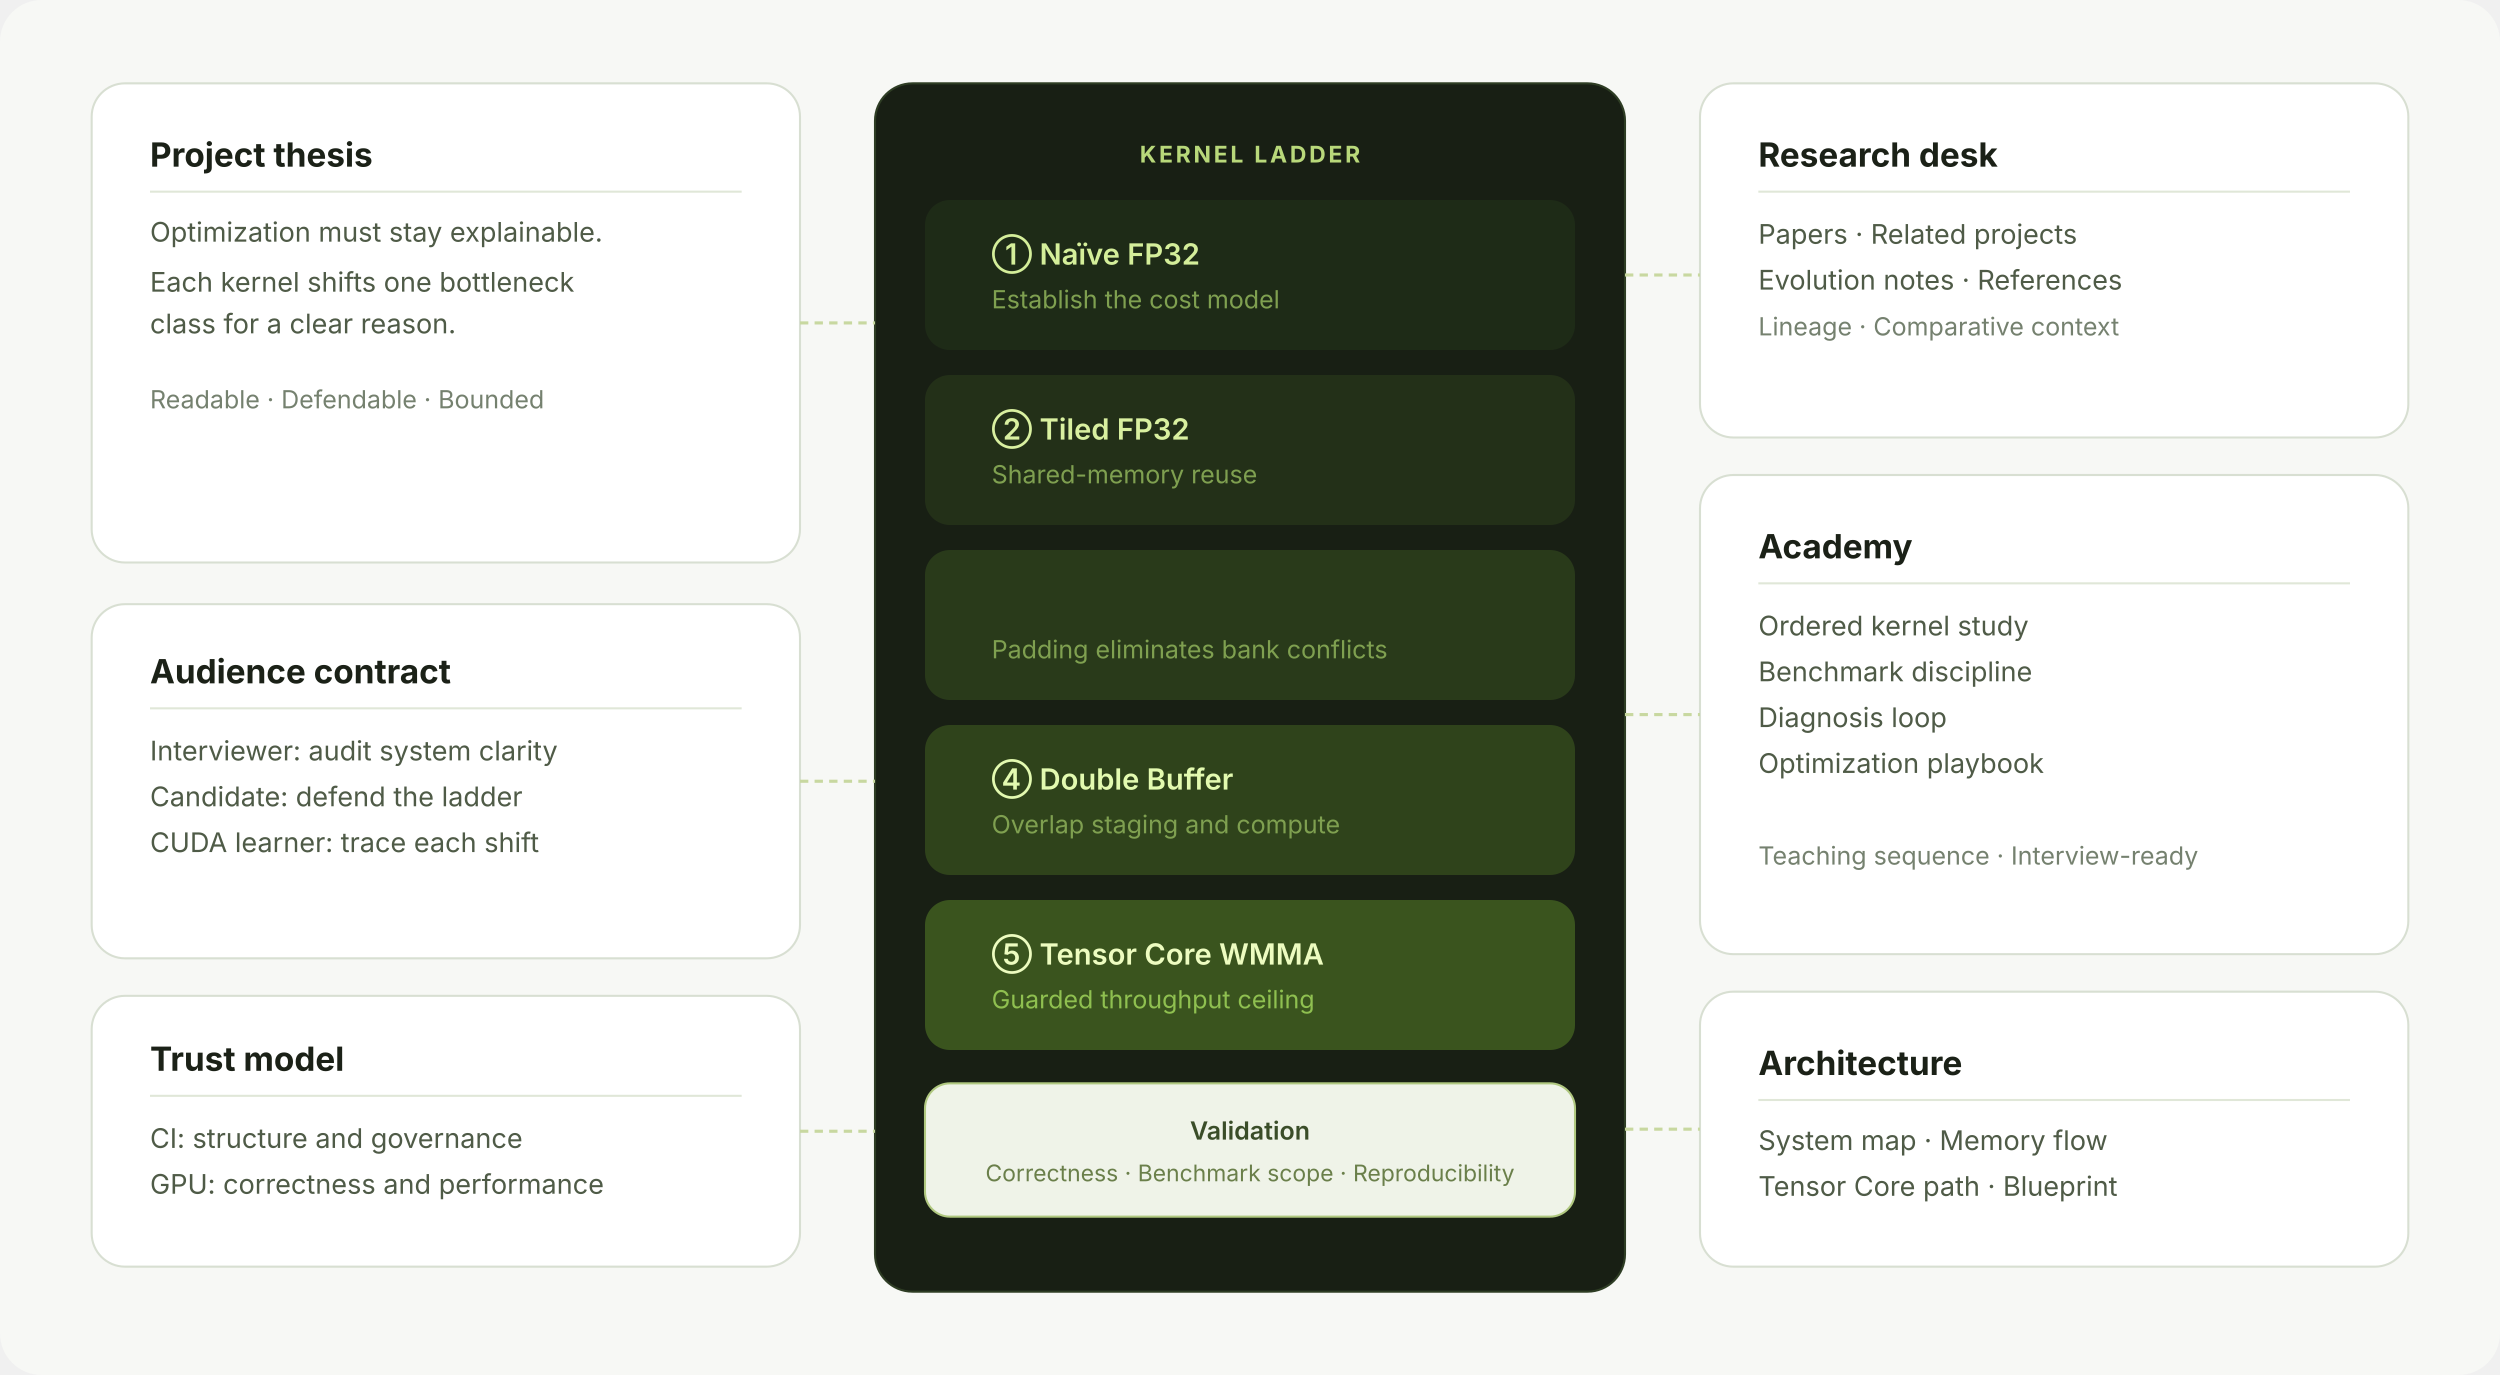
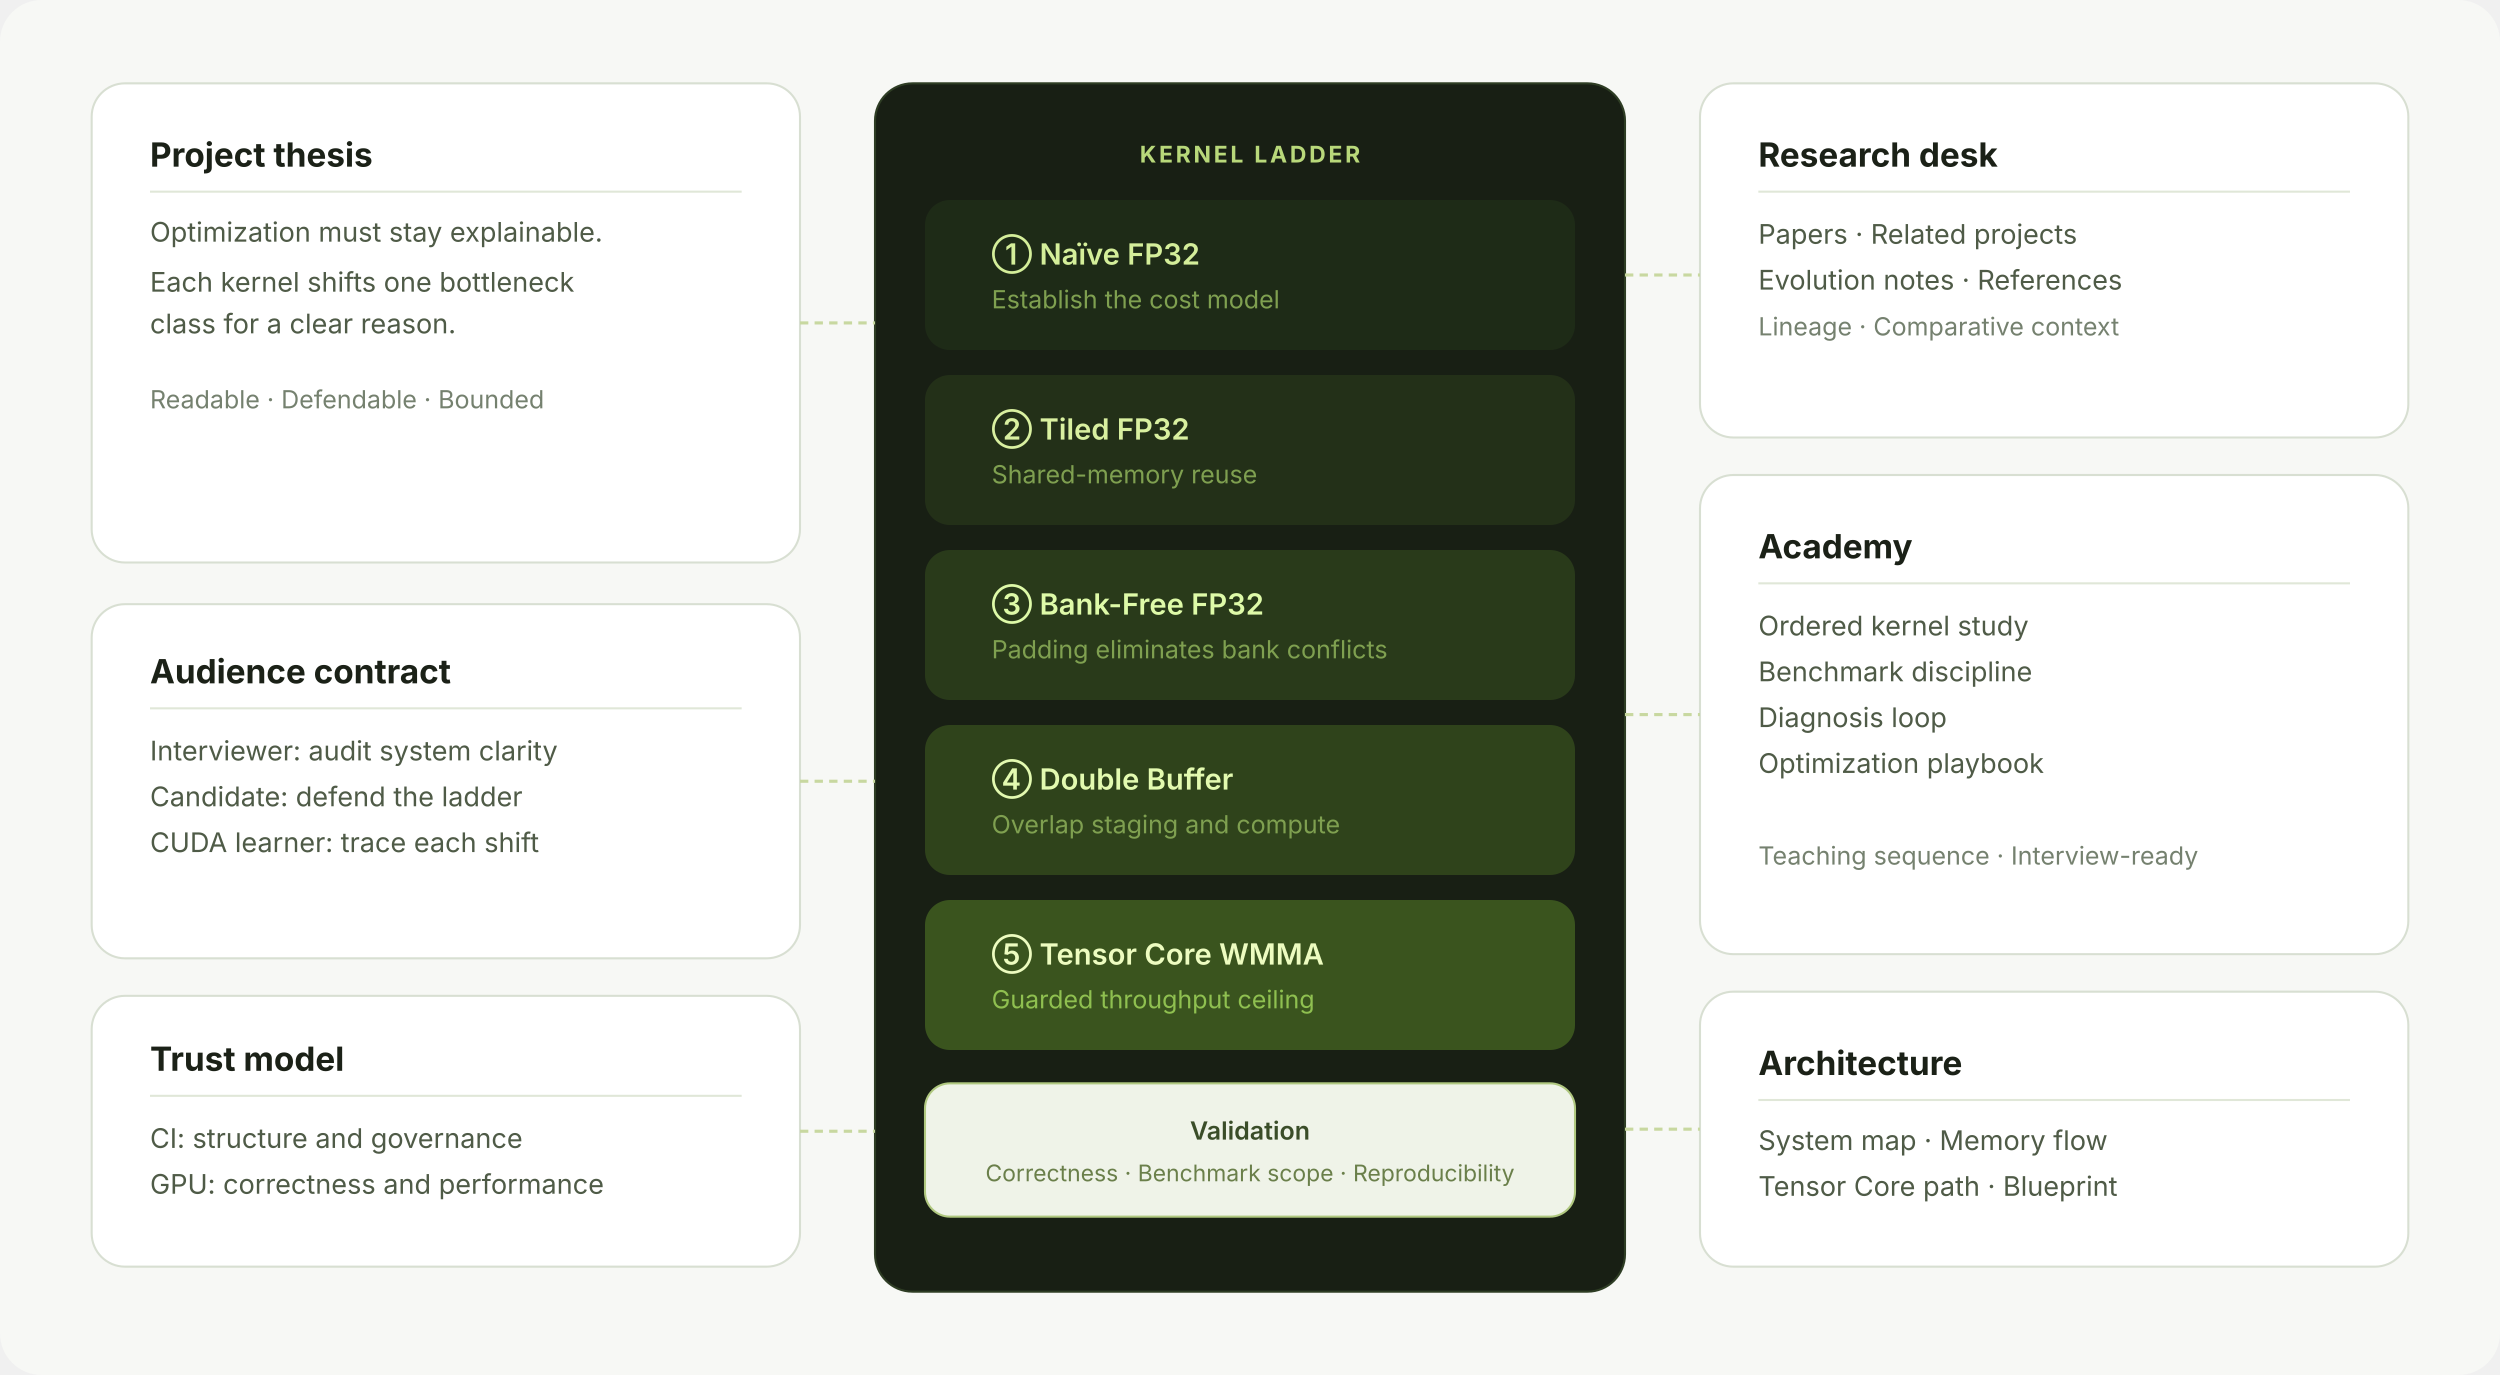
<svg xmlns="http://www.w3.org/2000/svg" viewBox="0 0 1200 660" fill="none">
  <rect width="1200" height="660" rx="20" fill="#F7F8F5" />
  <rect x="420" y="40" width="360" height="580" rx="18" fill="#181F14" stroke="#2E3D24" stroke-width="1" />
  <text x="600" y="78" fill="#B8D87A" font-size="11" font-family="Inter,ui-sans-serif,sans-serif" font-weight="700" letter-spacing="0.12em" text-anchor="middle">KERNEL LADDER</text>
  <rect x="444" y="96" width="312" height="72" rx="12" fill="#1E2B17" />
  <text x="476" y="127" fill="#D4EE9A" font-size="14" font-family="Inter,ui-sans-serif,sans-serif" font-weight="600">① Naïve FP32</text>
  <text x="476" y="148" fill="#7FA050" font-size="12" font-family="Inter,ui-sans-serif,sans-serif">Establish the cost model</text>
  <rect x="444" y="180" width="312" height="72" rx="12" fill="#233018" />
  <text x="476" y="211" fill="#D9F0A0" font-size="14" font-family="Inter,ui-sans-serif,sans-serif" font-weight="600">② Tiled FP32</text>
  <text x="476" y="232" fill="#7FA050" font-size="12" font-family="Inter,ui-sans-serif,sans-serif">Shared-memory reuse</text>
  <rect x="444" y="264" width="312" height="72" rx="12" fill="#293A1A" />
-   <text x="476" y="295" fill="#DEFA A8" font-size="14" font-family="Inter,ui-sans-serif,sans-serif" font-weight="600">③ Bank-Free FP32</text>
+   <text x="476" y="295" fill="#DEFAA8" font-size="14" font-family="Inter,ui-sans-serif,sans-serif" font-weight="600">③ Bank-Free FP32</text>
  <text x="476" y="316" fill="#7FA050" font-size="12" font-family="Inter,ui-sans-serif,sans-serif">Padding eliminates bank conflicts</text>
  <rect x="444" y="348" width="312" height="72" rx="12" fill="#2F431B" />
  <text x="476" y="379" fill="#E3FAB0" font-size="14" font-family="Inter,ui-sans-serif,sans-serif" font-weight="600">④ Double Buffer</text>
  <text x="476" y="400" fill="#7FA050" font-size="12" font-family="Inter,ui-sans-serif,sans-serif">Overlap staging and compute</text>
  <rect x="444" y="432" width="312" height="72" rx="12" fill="#3A541E" />
  <text x="476" y="463" fill="#EDFCC0" font-size="14" font-family="Inter,ui-sans-serif,sans-serif" font-weight="600">⑤ Tensor Core WMMA</text>
  <text x="476" y="484" fill="#8FC050" font-size="12" font-family="Inter,ui-sans-serif,sans-serif">Guarded throughput ceiling</text>
  <rect x="444" y="520" width="312" height="64" rx="12" fill="#EFF3E8" stroke="#B0C880" stroke-width="1" />
  <text x="600" y="547" fill="#3A4D28" font-size="12" font-family="Inter,ui-sans-serif,sans-serif" font-weight="600" text-anchor="middle">Validation</text>
  <text x="600" y="567" fill="#6A7F4A" font-size="11" font-family="Inter,ui-sans-serif,sans-serif" text-anchor="middle">Correctness · Benchmark scope · Reproducibility</text>
  <rect x="44" y="40" width="340" height="230" rx="16" fill="#FFFFFF" stroke="#D8DFD2" stroke-width="1" />
  <text x="72" y="80" fill="#1B2117" font-size="16" font-family="Inter,ui-sans-serif,sans-serif" font-weight="700">Project thesis</text>
  <line x1="72" y1="92" x2="356" y2="92" stroke="#E0E7D8" stroke-width="1" />
  <text x="72" y="116" fill="#4F5B47" font-size="13" font-family="Inter,ui-sans-serif,sans-serif">Optimization must stay explainable.</text>
  <text x="72" y="140" fill="#4F5B47" font-size="13" font-family="Inter,ui-sans-serif,sans-serif">Each kernel shifts one bottleneck</text>
  <text x="72" y="160" fill="#4F5B47" font-size="13" font-family="Inter,ui-sans-serif,sans-serif">class for a clear reason.</text>
  <text x="72" y="196" fill="#75816F" font-size="12" font-family="Inter,ui-sans-serif,sans-serif">Readable · Defendable · Bounded</text>
  <rect x="44" y="290" width="340" height="170" rx="16" fill="#FFFFFF" stroke="#D8DFD2" stroke-width="1" />
  <text x="72" y="328" fill="#1B2117" font-size="16" font-family="Inter,ui-sans-serif,sans-serif" font-weight="700">Audience contract</text>
  <line x1="72" y1="340" x2="356" y2="340" stroke="#E0E7D8" stroke-width="1" />
  <text x="72" y="365" fill="#4F5B47" font-size="13" font-family="Inter,ui-sans-serif,sans-serif">Interviewer: audit system clarity</text>
  <text x="72" y="387" fill="#4F5B47" font-size="13" font-family="Inter,ui-sans-serif,sans-serif">Candidate: defend the ladder</text>
  <text x="72" y="409" fill="#4F5B47" font-size="13" font-family="Inter,ui-sans-serif,sans-serif">CUDA learner: trace each shift</text>
  <rect x="44" y="478" width="340" height="130" rx="16" fill="#FFFFFF" stroke="#D8DFD2" stroke-width="1" />
  <text x="72" y="514" fill="#1B2117" font-size="16" font-family="Inter,ui-sans-serif,sans-serif" font-weight="700">Trust model</text>
  <line x1="72" y1="526" x2="356" y2="526" stroke="#E0E7D8" stroke-width="1" />
  <text x="72" y="551" fill="#4F5B47" font-size="13" font-family="Inter,ui-sans-serif,sans-serif">CI: structure and governance</text>
  <text x="72" y="573" fill="#4F5B47" font-size="13" font-family="Inter,ui-sans-serif,sans-serif">GPU: correctness and performance</text>
  <rect x="816" y="40" width="340" height="170" rx="16" fill="#FFFFFF" stroke="#D8DFD2" stroke-width="1" />
  <text x="844" y="80" fill="#1B2117" font-size="16" font-family="Inter,ui-sans-serif,sans-serif" font-weight="700">Research desk</text>
  <line x1="844" y1="92" x2="1128" y2="92" stroke="#E0E7D8" stroke-width="1" />
  <text x="844" y="117" fill="#4F5B47" font-size="13" font-family="Inter,ui-sans-serif,sans-serif">Papers · Related projects</text>
  <text x="844" y="139" fill="#4F5B47" font-size="13" font-family="Inter,ui-sans-serif,sans-serif">Evolution notes · References</text>
  <text x="844" y="161" fill="#75816F" font-size="12" font-family="Inter,ui-sans-serif,sans-serif">Lineage · Comparative context</text>
  <rect x="816" y="228" width="340" height="230" rx="16" fill="#FFFFFF" stroke="#D8DFD2" stroke-width="1" />
  <text x="844" y="268" fill="#1B2117" font-size="16" font-family="Inter,ui-sans-serif,sans-serif" font-weight="700">Academy</text>
  <line x1="844" y1="280" x2="1128" y2="280" stroke="#E0E7D8" stroke-width="1" />
  <text x="844" y="305" fill="#4F5B47" font-size="13" font-family="Inter,ui-sans-serif,sans-serif">Ordered kernel study</text>
  <text x="844" y="327" fill="#4F5B47" font-size="13" font-family="Inter,ui-sans-serif,sans-serif">Benchmark discipline</text>
  <text x="844" y="349" fill="#4F5B47" font-size="13" font-family="Inter,ui-sans-serif,sans-serif">Diagnosis loop</text>
  <text x="844" y="371" fill="#4F5B47" font-size="13" font-family="Inter,ui-sans-serif,sans-serif">Optimization playbook</text>
  <text x="844" y="415" fill="#75816F" font-size="12" font-family="Inter,ui-sans-serif,sans-serif">Teaching sequence · Interview-ready</text>
  <rect x="816" y="476" width="340" height="132" rx="16" fill="#FFFFFF" stroke="#D8DFD2" stroke-width="1" />
  <text x="844" y="516" fill="#1B2117" font-size="16" font-family="Inter,ui-sans-serif,sans-serif" font-weight="700">Architecture</text>
  <line x1="844" y1="528" x2="1128" y2="528" stroke="#E0E7D8" stroke-width="1" />
  <text x="844" y="552" fill="#4F5B47" font-size="13" font-family="Inter,ui-sans-serif,sans-serif">System map · Memory flow</text>
  <text x="844" y="574" fill="#4F5B47" font-size="13" font-family="Inter,ui-sans-serif,sans-serif">Tensor Core path · Blueprint</text>
  <line x1="384" y1="155" x2="420" y2="155" stroke="#C8D8A0" stroke-width="1.5" stroke-dasharray="4 3" />
  <line x1="384" y1="375" x2="420" y2="375" stroke="#C8D8A0" stroke-width="1.5" stroke-dasharray="4 3" />
  <line x1="384" y1="543" x2="420" y2="543" stroke="#C8D8A0" stroke-width="1.5" stroke-dasharray="4 3" />
  <line x1="780" y1="132" x2="816" y2="132" stroke="#C8D8A0" stroke-width="1.5" stroke-dasharray="4 3" />
  <line x1="780" y1="343" x2="816" y2="343" stroke="#C8D8A0" stroke-width="1.5" stroke-dasharray="4 3" />
  <line x1="780" y1="542" x2="816" y2="542" stroke="#C8D8A0" stroke-width="1.5" stroke-dasharray="4 3" />
</svg>
